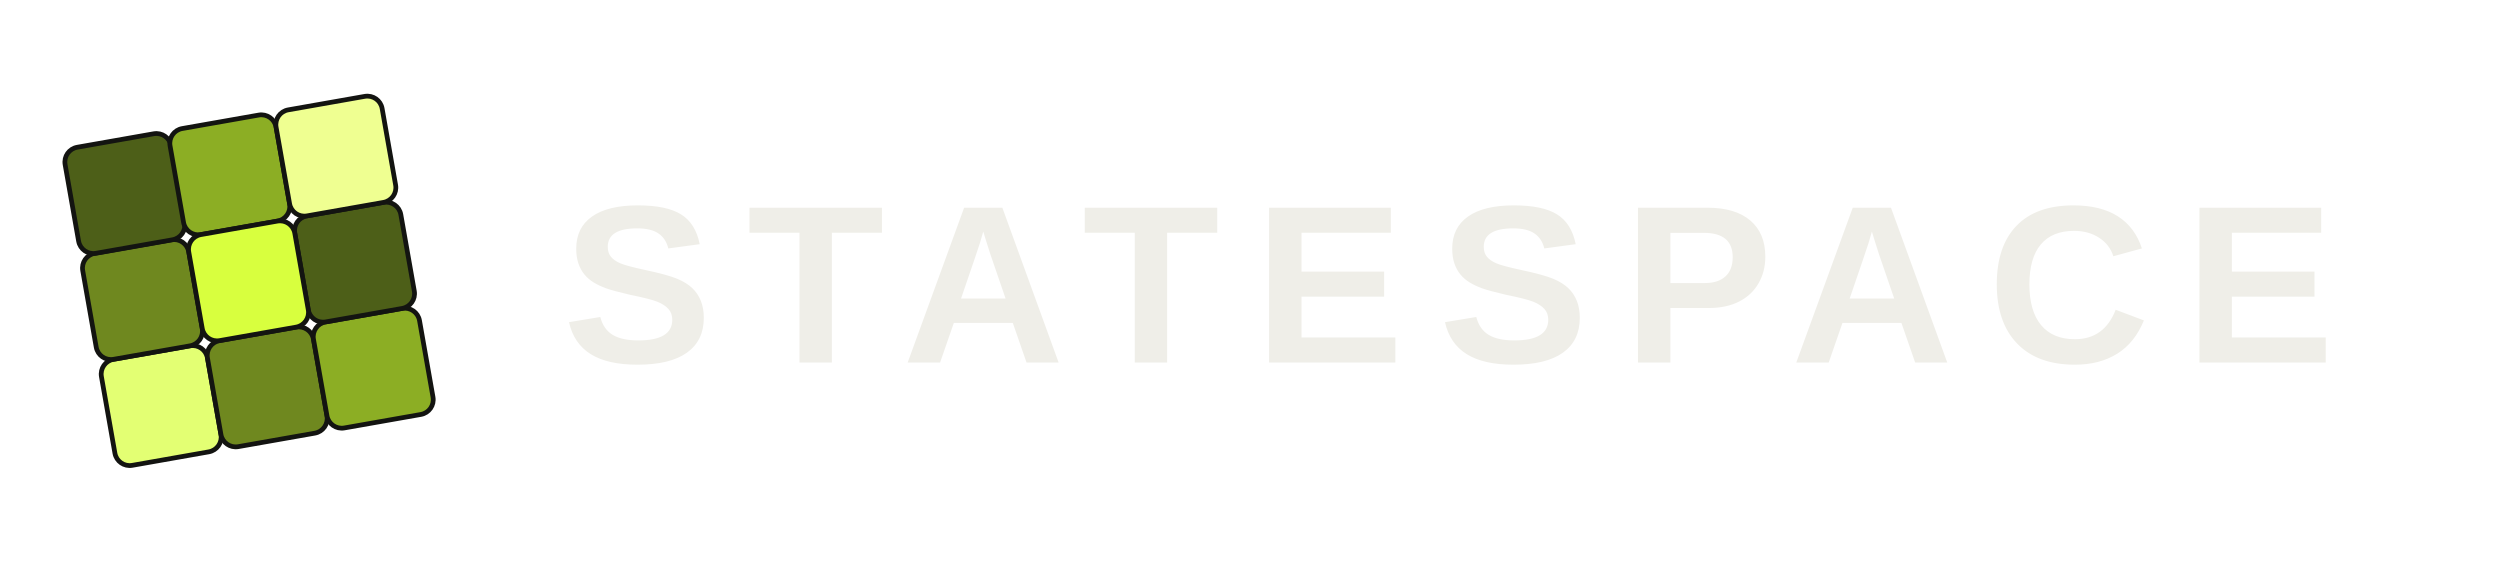
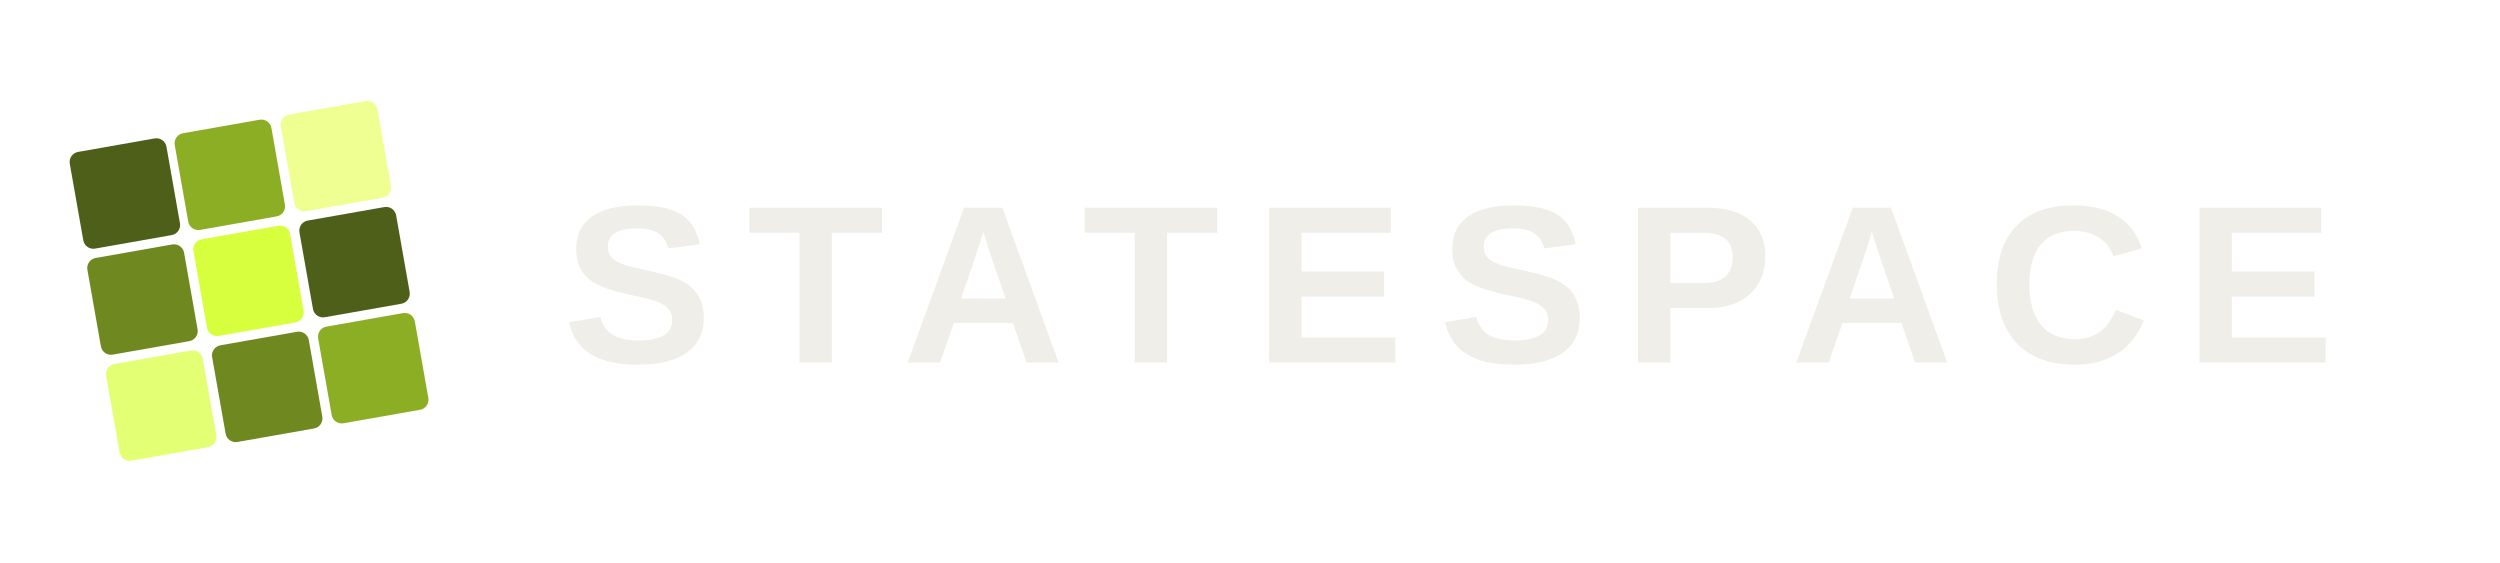
<svg xmlns="http://www.w3.org/2000/svg" width="800" height="180" viewBox="0 0 800 180" role="img" aria-labelledby="title">
  <g transform="translate(20 30) scale(.304)">
-     <g fill="none" stroke="#131411" stroke-width="5" stroke-miterlimit="10">
-       <rect x="47.21" y="271.57" width="113.33" height="113.33" rx="15.74" transform="translate(263.17 633.45) rotate(170)" fill="#e3ff73" />
-       <rect x="27.53" y="159.96" width="113.33" height="113.33" rx="15.74" transform="translate(204.73 415.34) rotate(170)" fill="#6f881f" />
-       <rect x="158.82" y="251.89" width="113.33" height="113.33" rx="15.74" transform="translate(481.28 575.01) rotate(170)" fill="#6f881f" />
-       <rect x="270.43" y="232.21" width="113.33" height="113.33" rx="15.74" transform="translate(699.39 516.57) rotate(170)" fill="#8cae24" />
-       <rect x="250.75" y="120.6" width="113.33" height="113.33" rx="15.74" transform="translate(640.95 298.46) rotate(170)" fill="#4d5f18" />
-       <rect x="8.99" y="48.35" width="113.33" height="113.33" rx="15.74" transform="translate(148.55 197.03) rotate(170)" fill="#4d5f18" />
-       <rect x="119.46" y="28.67" width="113.33" height="113.33" rx="15.74" transform="translate(364.4 138.79) rotate(170)" fill="#8cae24" />
-       <rect x="231.07" y="8.99" width="113.33" height="113.33" rx="15.74" transform="translate(582.51 80.35) rotate(170)" fill="#efff91" />
-       <rect x="139.14" y="140.28" width="113.33" height="113.33" rx="15.74" transform="translate(422.84 356.9) rotate(170)" fill="#d8ff3e" />
+     <g>
+       <rect x="52.21" y="276.57" width="103.33" height="103.33" rx="10.74" transform="translate(263.17 633.45) rotate(170)" fill="#e3ff73" />
+       <rect x="32.53" y="164.96" width="103.33" height="103.33" rx="10.74" transform="translate(204.73 415.34) rotate(170)" fill="#6f881f" />
+       <rect x="163.82" y="256.89" width="103.33" height="103.33" rx="10.74" transform="translate(481.28 575.01) rotate(170)" fill="#6f881f" />
+       <rect x="275.43" y="237.21" width="103.33" height="103.33" rx="10.74" transform="translate(699.39 516.57) rotate(170)" fill="#8cae24" />
+       <rect x="255.75" y="125.6" width="103.33" height="103.33" rx="10.74" transform="translate(640.95 298.46) rotate(170)" fill="#4d5f18" />
+       <rect x="13.99" y="53.35" width="103.33" height="103.33" rx="10.74" transform="translate(148.55 197.03) rotate(170)" fill="#4d5f18" />
+       <rect x="124.46" y="33.67" width="103.33" height="103.33" rx="10.74" transform="translate(364.4 138.79) rotate(170)" fill="#8cae24" />
+       <rect x="236.07" y="13.99" width="103.33" height="103.33" rx="10.74" transform="translate(582.51 80.35) rotate(170)" fill="#efff91" />
+       <rect x="144.14" y="145.28" width="103.33" height="103.33" rx="10.74" transform="translate(422.84 356.9) rotate(170)" fill="#d8ff3e" />
    </g>
  </g>
-   <text x="180" y="116" fill="#efeee8" font-family="Montserrat, Arial, sans-serif" font-size="72" font-weight="700" letter-spacing="11">STATESPACE</text>
+   <text x="180" y="116" fill="#efeee8" font-family="Montserrat, Arial, sans-serif" font-size="72" font-weight="700" letter-spacing="11">
+     STATESPACE
+   </text>
</svg>
